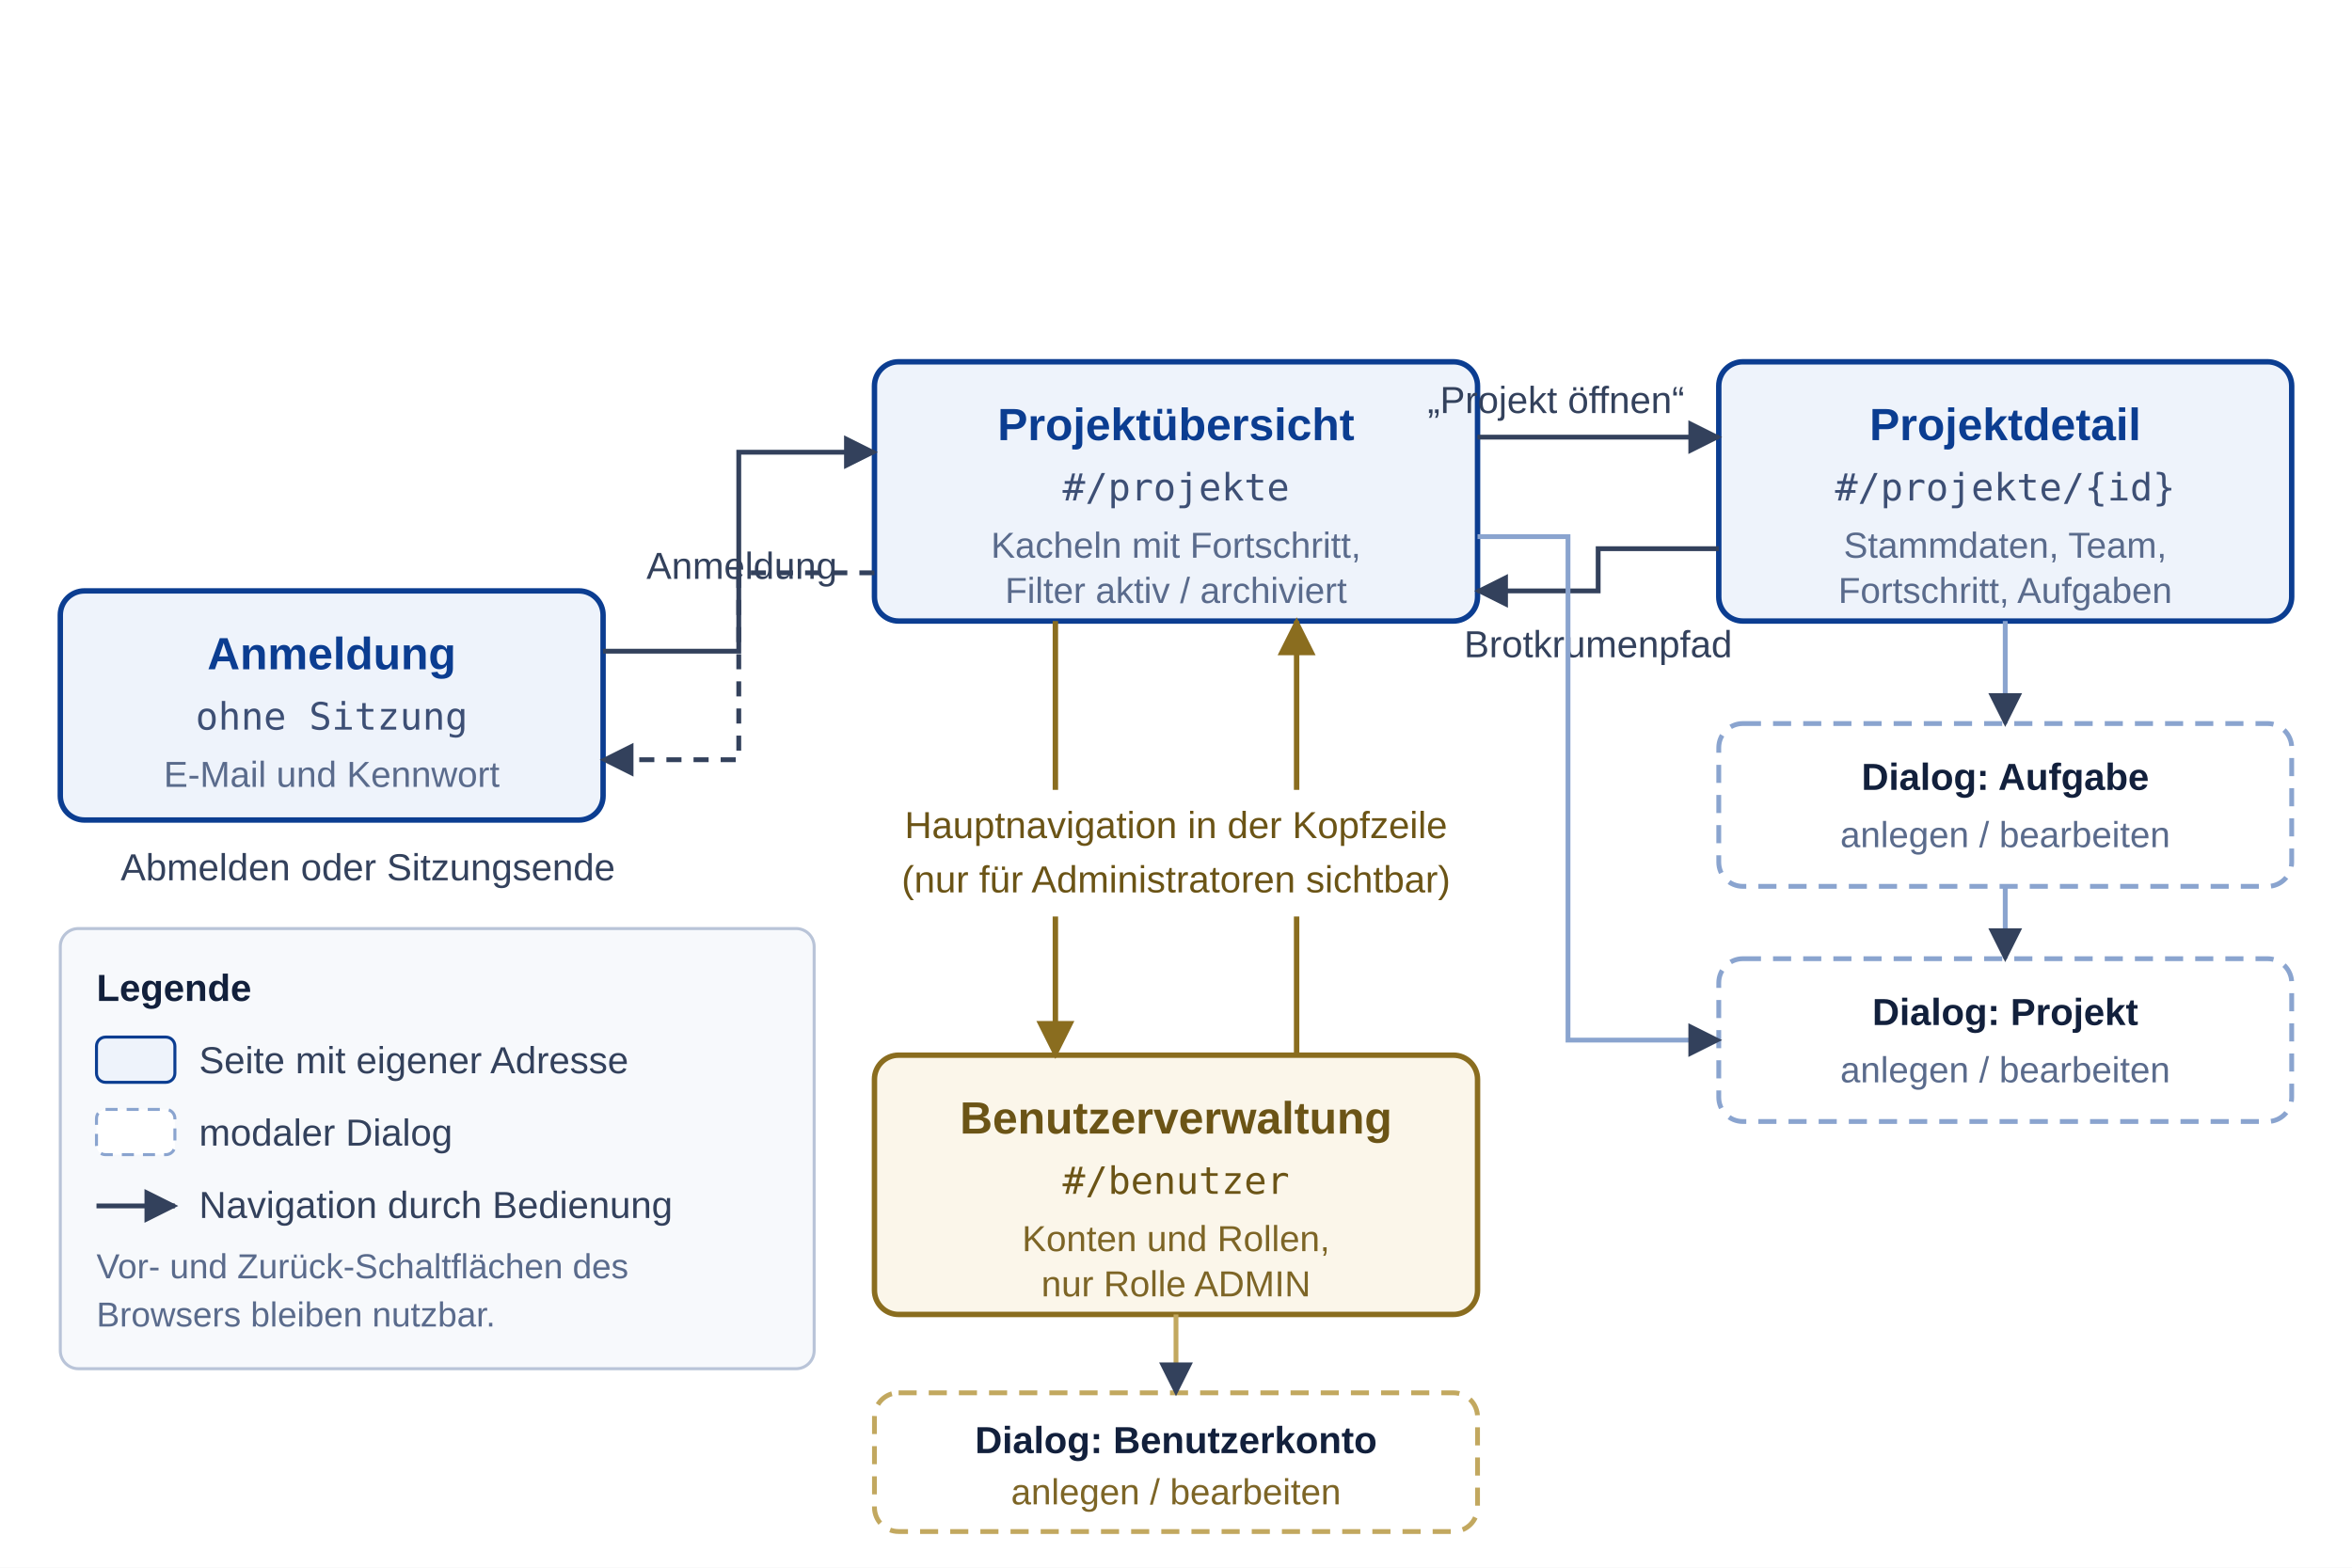
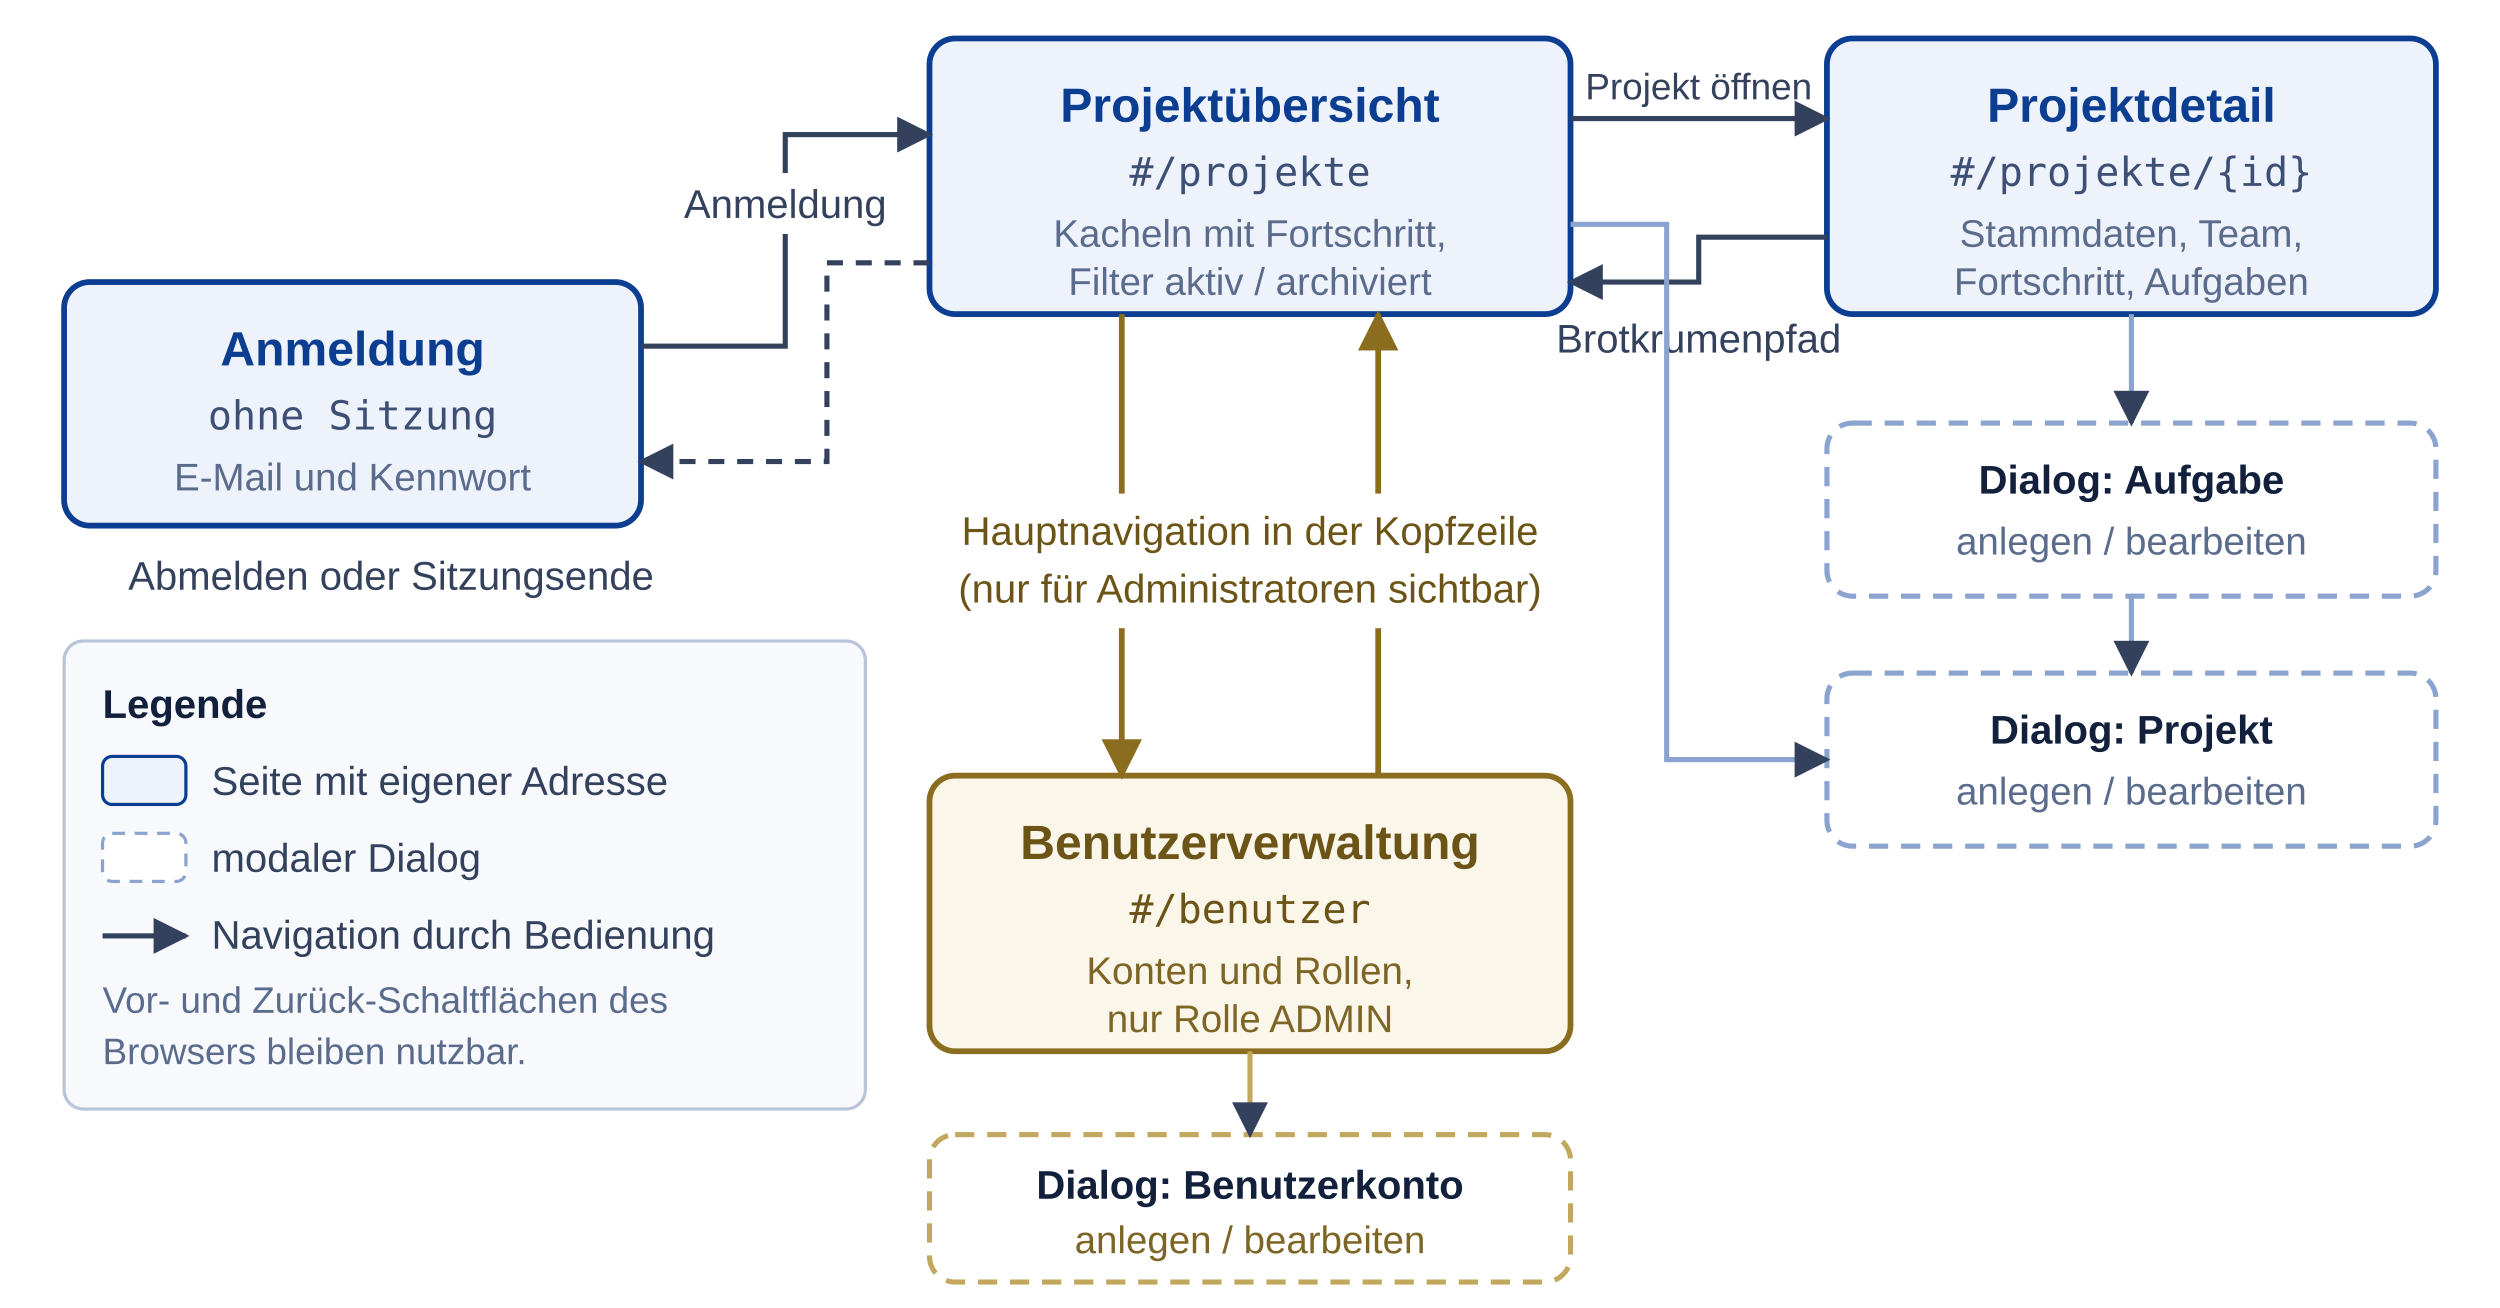
- <svg xmlns="http://www.w3.org/2000/svg" width="780" height="520" viewBox="0 0 780 520" font-family="Segoe UI, Arial, sans-serif">
+ <svg xmlns="http://www.w3.org/2000/svg" width="780" height="408" viewBox="0 108 780 408" font-family="Segoe UI, Arial, sans-serif">
  <defs>
    <marker id="np" viewBox="0 0 10 10" refX="9" refY="5" markerWidth="7" markerHeight="7" orient="auto-start-reverse">
      <path d="M 0 0 L 10 5 L 0 10 z" fill="#33415c" />
    </marker>
    <marker id="ng" viewBox="0 0 10 10" refX="9" refY="5" markerWidth="7" markerHeight="7" orient="auto-start-reverse">
      <path d="M 0 0 L 10 5 L 0 10 z" fill="#8a6d1f" />
    </marker>
  </defs>
  <style>
    .st { fill:#eef3fb; stroke:#0b3d91; stroke-width:1.8; }
    .sa { fill:#fbf6ea; stroke:#8a6d1f; stroke-width:1.8; }
    .dg { fill:#ffffff; stroke:#8aa4cf; stroke-width:1.6; stroke-dasharray:6 4; }
    .da { fill:#ffffff; stroke:#c2a85f; stroke-width:1.6; stroke-dasharray:6 4; }
    .sn { font-size:15px; font-weight:700; fill:#0b3d91; text-anchor:middle; }
    .sna { font-size:15px; font-weight:700; fill:#6b5416; text-anchor:middle; }
    .ad { font-size:12.5px; fill:#3d4f75; text-anchor:middle; font-family:Consolas, monospace; }
    .ada { font-size:12.5px; fill:#6b5416; text-anchor:middle; font-family:Consolas, monospace; }
    .be { font-size:12px; fill:#5a6b8c; text-anchor:middle; }
    .bea { font-size:12px; fill:#7d6526; text-anchor:middle; }
    .kt { font-size:12.5px; fill:#33415c; }
    .kta { font-size:12.5px; fill:#6b5416; }
    .dn { font-size:12.5px; font-weight:600; fill:#12203c; text-anchor:middle; }
  </style>
  <rect width="780" height="520" fill="#ffffff" />
  <rect class="st" x="20" y="196" width="180" height="76" rx="8" />
  <text class="sn" x="110" y="222">Anmeldung</text>
  <text class="ad" x="110" y="242">ohne Sitzung</text>
  <text class="be" x="110" y="261">E-Mail und Kennwort</text>
  <rect class="st" x="290" y="120" width="200" height="86" rx="8" />
  <text class="sn" x="390" y="146">Projektübersicht</text>
  <text class="ad" x="390" y="166">#/projekte</text>
  <text class="be" x="390" y="185">Kacheln mit Fortschritt,</text>
  <text class="be" x="390" y="200">Filter aktiv / archiviert</text>
  <rect class="st" x="570" y="120" width="190" height="86" rx="8" />
  <text class="sn" x="665" y="146">Projektdetail</text>
  <text class="ad" x="665" y="166">#/projekte/{id}</text>
  <text class="be" x="665" y="185">Stammdaten, Team,</text>
  <text class="be" x="665" y="200">Fortschritt, Aufgaben</text>
  <rect class="sa" x="290" y="350" width="200" height="86" rx="8" />
  <text class="sna" x="390" y="376">Benutzerverwaltung</text>
  <text class="ada" x="390" y="396">#/benutzer</text>
  <text class="bea" x="390" y="415">Konten und Rollen,</text>
  <text class="bea" x="390" y="430">nur Rolle ADMIN</text>
  <rect class="dg" x="570" y="240" width="190" height="54" rx="8" />
  <text class="dn" x="665" y="262">Dialog: Aufgabe</text>
  <text class="be" x="665" y="281">anlegen / bearbeiten</text>
  <rect class="dg" x="570" y="318" width="190" height="54" rx="8" />
  <text class="dn" x="665" y="340">Dialog: Projekt</text>
  <text class="be" x="665" y="359">anlegen / bearbeiten</text>
  <rect class="da" x="290" y="462" width="200" height="46" rx="8" />
  <text class="dn" x="390" y="482">Dialog: Benutzerkonto</text>
  <text class="bea" x="390" y="499">anlegen / bearbeiten</text>
  <path d="M 200 216 L 245 216 L 245 150 L 290 150" fill="none" stroke="#33415c" stroke-width="1.6" marker-end="url(#np)" />
-   <text class="kt" x="246" y="192" text-anchor="middle">Anmeldung</text>
-   <path d="M 290 190 L 245 190 L 245 252 L 200 252" fill="none" stroke="#33415c" stroke-width="1.6" stroke-dasharray="5 4" marker-end="url(#np)" />
+   <rect x="206" y="162" width="78" height="19" fill="#ffffff" />
+   <text class="kt" x="245" y="176" text-anchor="middle">Anmeldung</text>
+   <path d="M 290 190 L 258 190 L 258 252 L 200 252" fill="none" stroke="#33415c" stroke-width="1.6" stroke-dasharray="5 4" marker-end="url(#np)" />
  <text class="kt" x="40" y="292">Abmelden oder Sitzungsende</text>
  <path d="M 490 145 L 570 145" fill="none" stroke="#33415c" stroke-width="1.6" marker-end="url(#np)" />
-   <text class="kt" x="516" y="137" text-anchor="middle">„Projekt öffnen“</text>
+   <text class="kt" style="font-size:11.5px" x="530" y="139" text-anchor="middle">Projekt öffnen</text>
  <path d="M 570 182 L 530 182 L 530 196 L 490 196" fill="none" stroke="#33415c" stroke-width="1.6" marker-end="url(#np)" />
  <text class="kt" x="530" y="218" text-anchor="middle">Brotkrumenpfad</text>
  <path d="M 665 206 L 665 240" fill="none" stroke="#8aa4cf" stroke-width="1.6" marker-end="url(#np)" />
  <path d="M 665 294 L 665 318" fill="none" stroke="#8aa4cf" stroke-width="1.6" marker-end="url(#np)" />
  <path d="M 490 178 L 520 178 L 520 345 L 570 345" fill="none" stroke="#8aa4cf" stroke-width="1.6" marker-end="url(#np)" />
  <path d="M 390 436 L 390 462" fill="none" stroke="#c2a85f" stroke-width="1.6" marker-end="url(#np)" />
  <path d="M 350 206 L 350 350" fill="none" stroke="#8a6d1f" stroke-width="1.8" marker-end="url(#ng)" />
  <path d="M 430 350 L 430 206" fill="none" stroke="#8a6d1f" stroke-width="1.8" marker-end="url(#ng)" />
  <rect x="300" y="262" width="180" height="42" fill="#ffffff" />
  <text class="kta" x="390" y="278" text-anchor="middle">Hauptnavigation in der Kopfzeile</text>
  <text class="kta" x="390" y="296" text-anchor="middle">(nur für Administratoren sichtbar)</text>
  <rect x="20" y="308" width="250" height="146" rx="6" fill="#f7f9fc" stroke="#b9c4d8" />
  <text x="32" y="332" style="font-size:12.5px; font-weight:700; fill:#12203c">Legende</text>
  <rect x="32" y="344" width="26" height="15" rx="3" fill="#eef3fb" stroke="#0b3d91" />
  <text class="kt" x="66" y="356">Seite mit eigener Adresse</text>
  <rect x="32" y="368" width="26" height="15" rx="3" fill="#ffffff" stroke="#8aa4cf" stroke-dasharray="4 3" />
  <text class="kt" x="66" y="380">modaler Dialog</text>
  <line x1="32" y1="400" x2="58" y2="400" stroke="#33415c" stroke-width="1.6" marker-end="url(#np)" />
  <text class="kt" x="66" y="404">Navigation durch Bedienung</text>
  <text style="font-size:11.5px; fill:#5a6b8c" x="32" y="424">Vor- und Zurück-Schaltflächen des</text>
  <text style="font-size:11.5px; fill:#5a6b8c" x="32" y="440">Browsers bleiben nutzbar.</text>
</svg>
